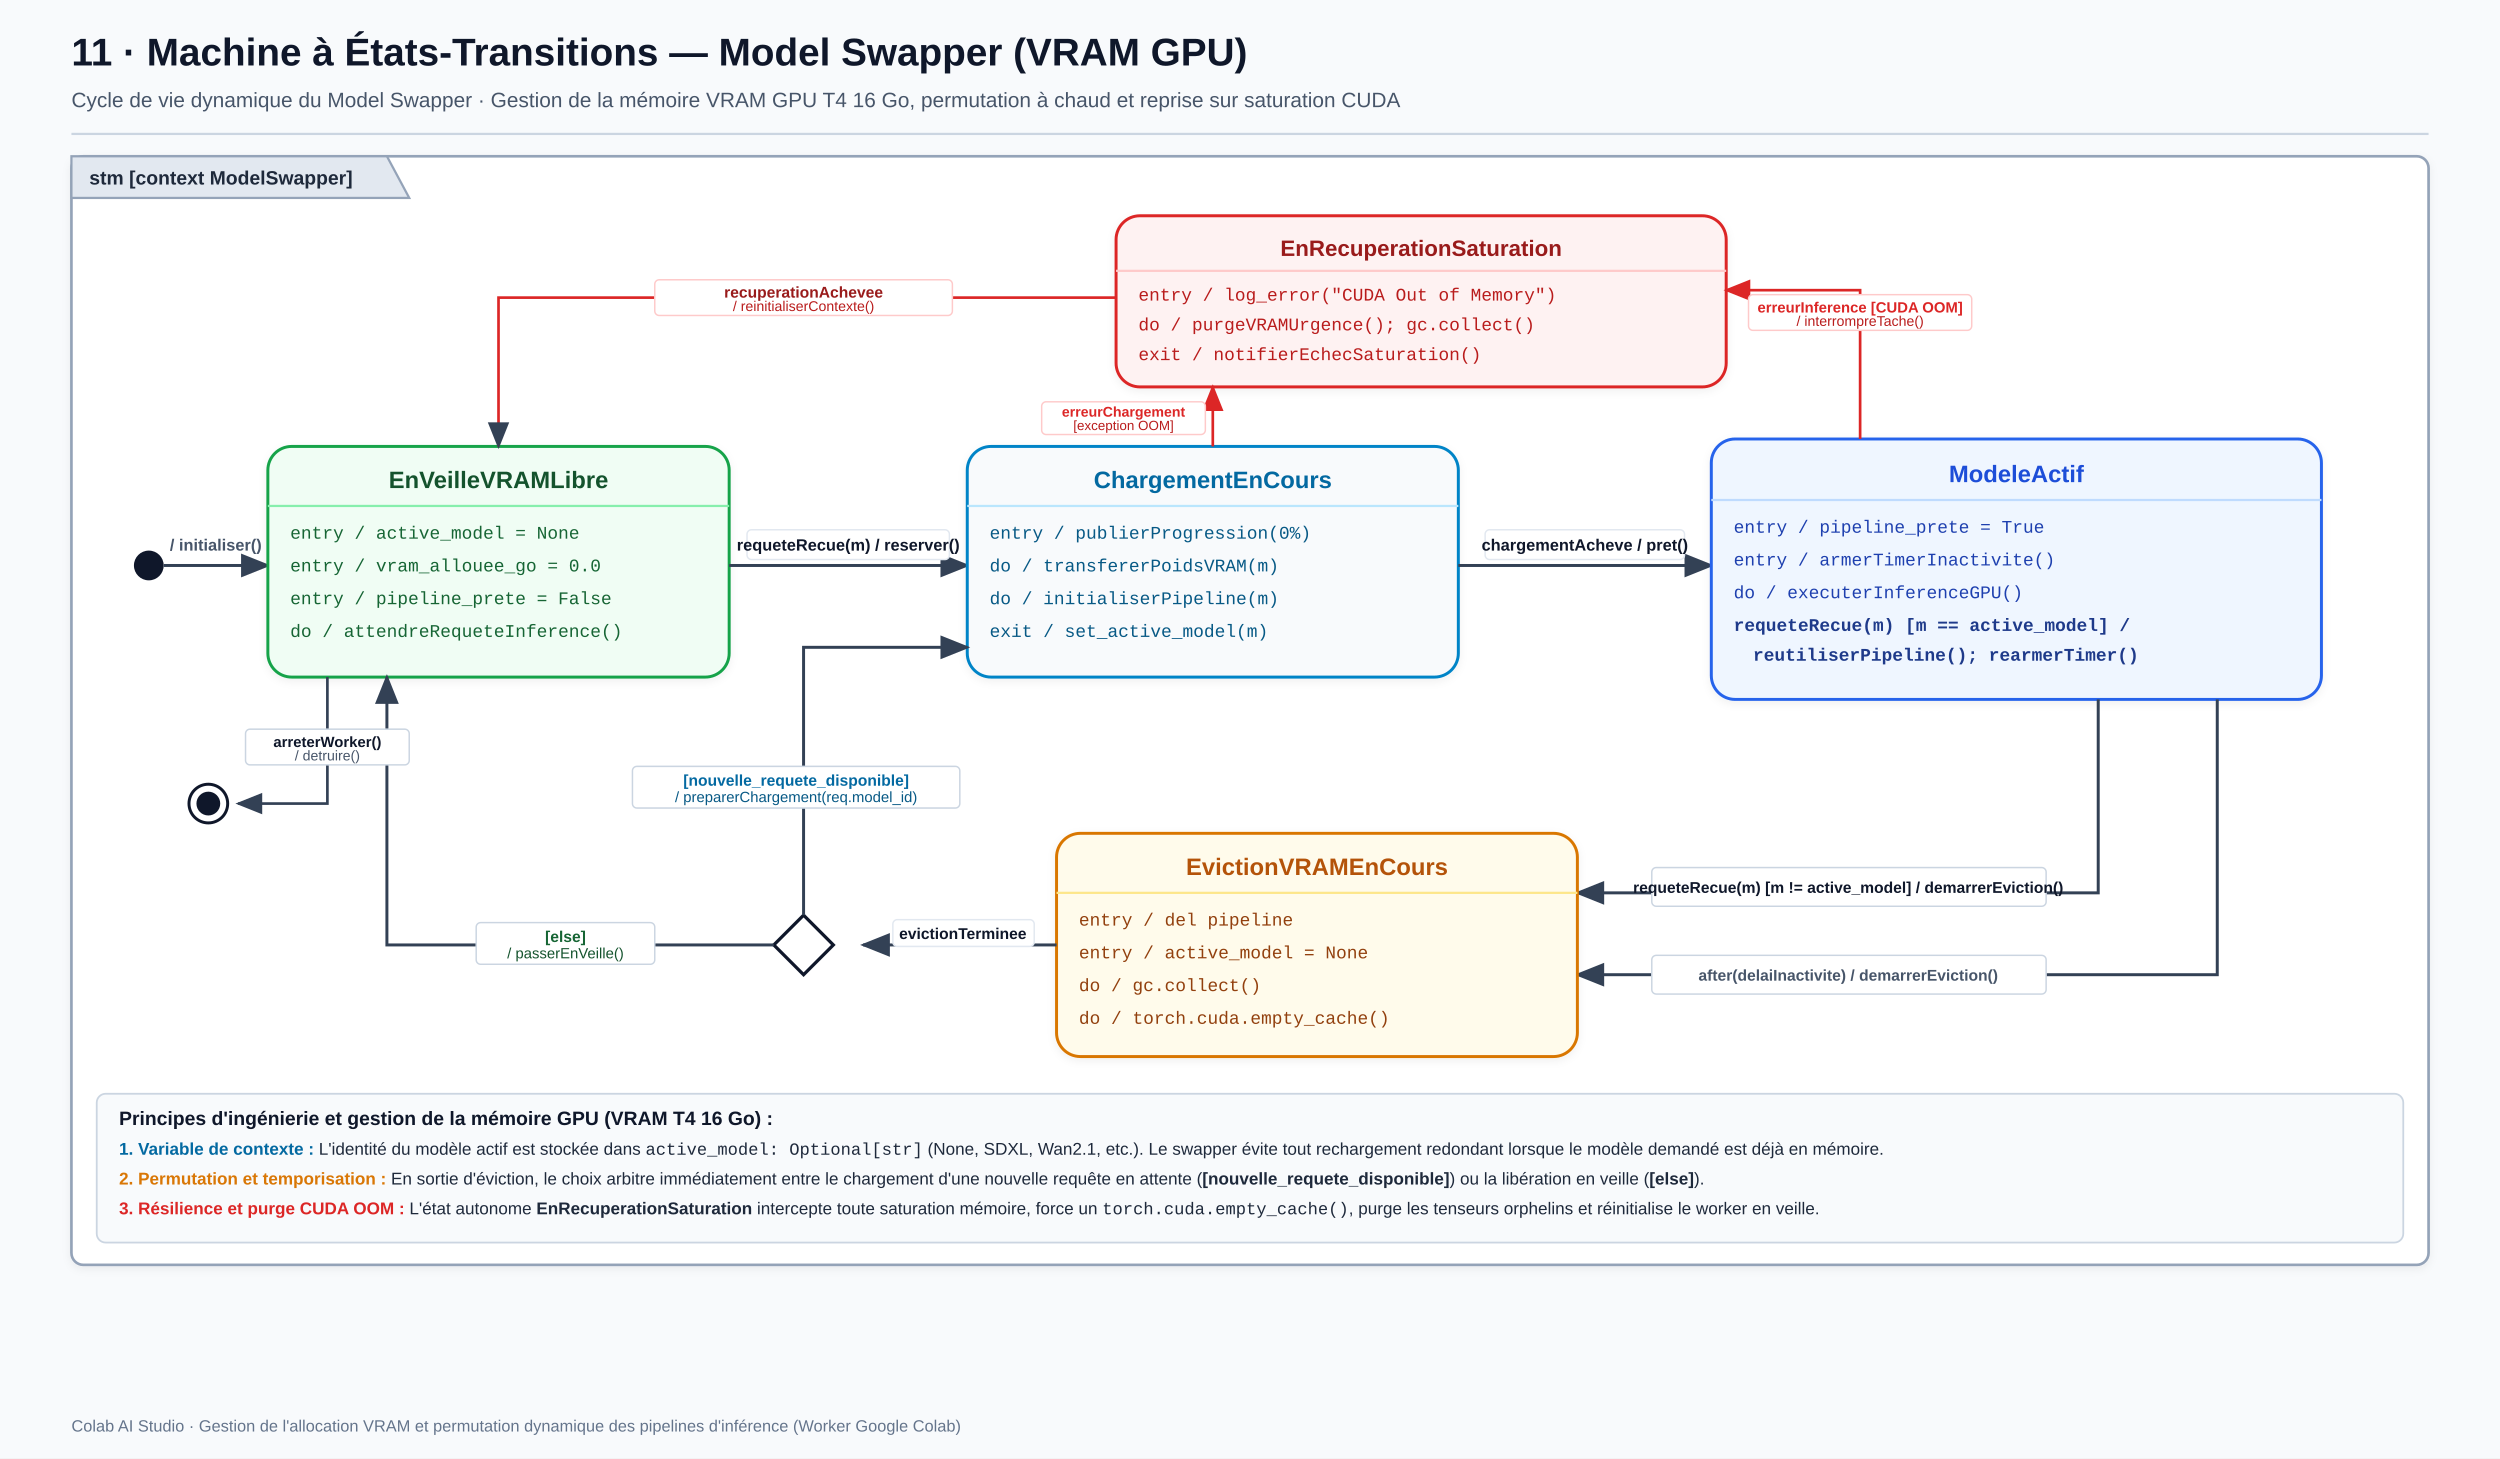
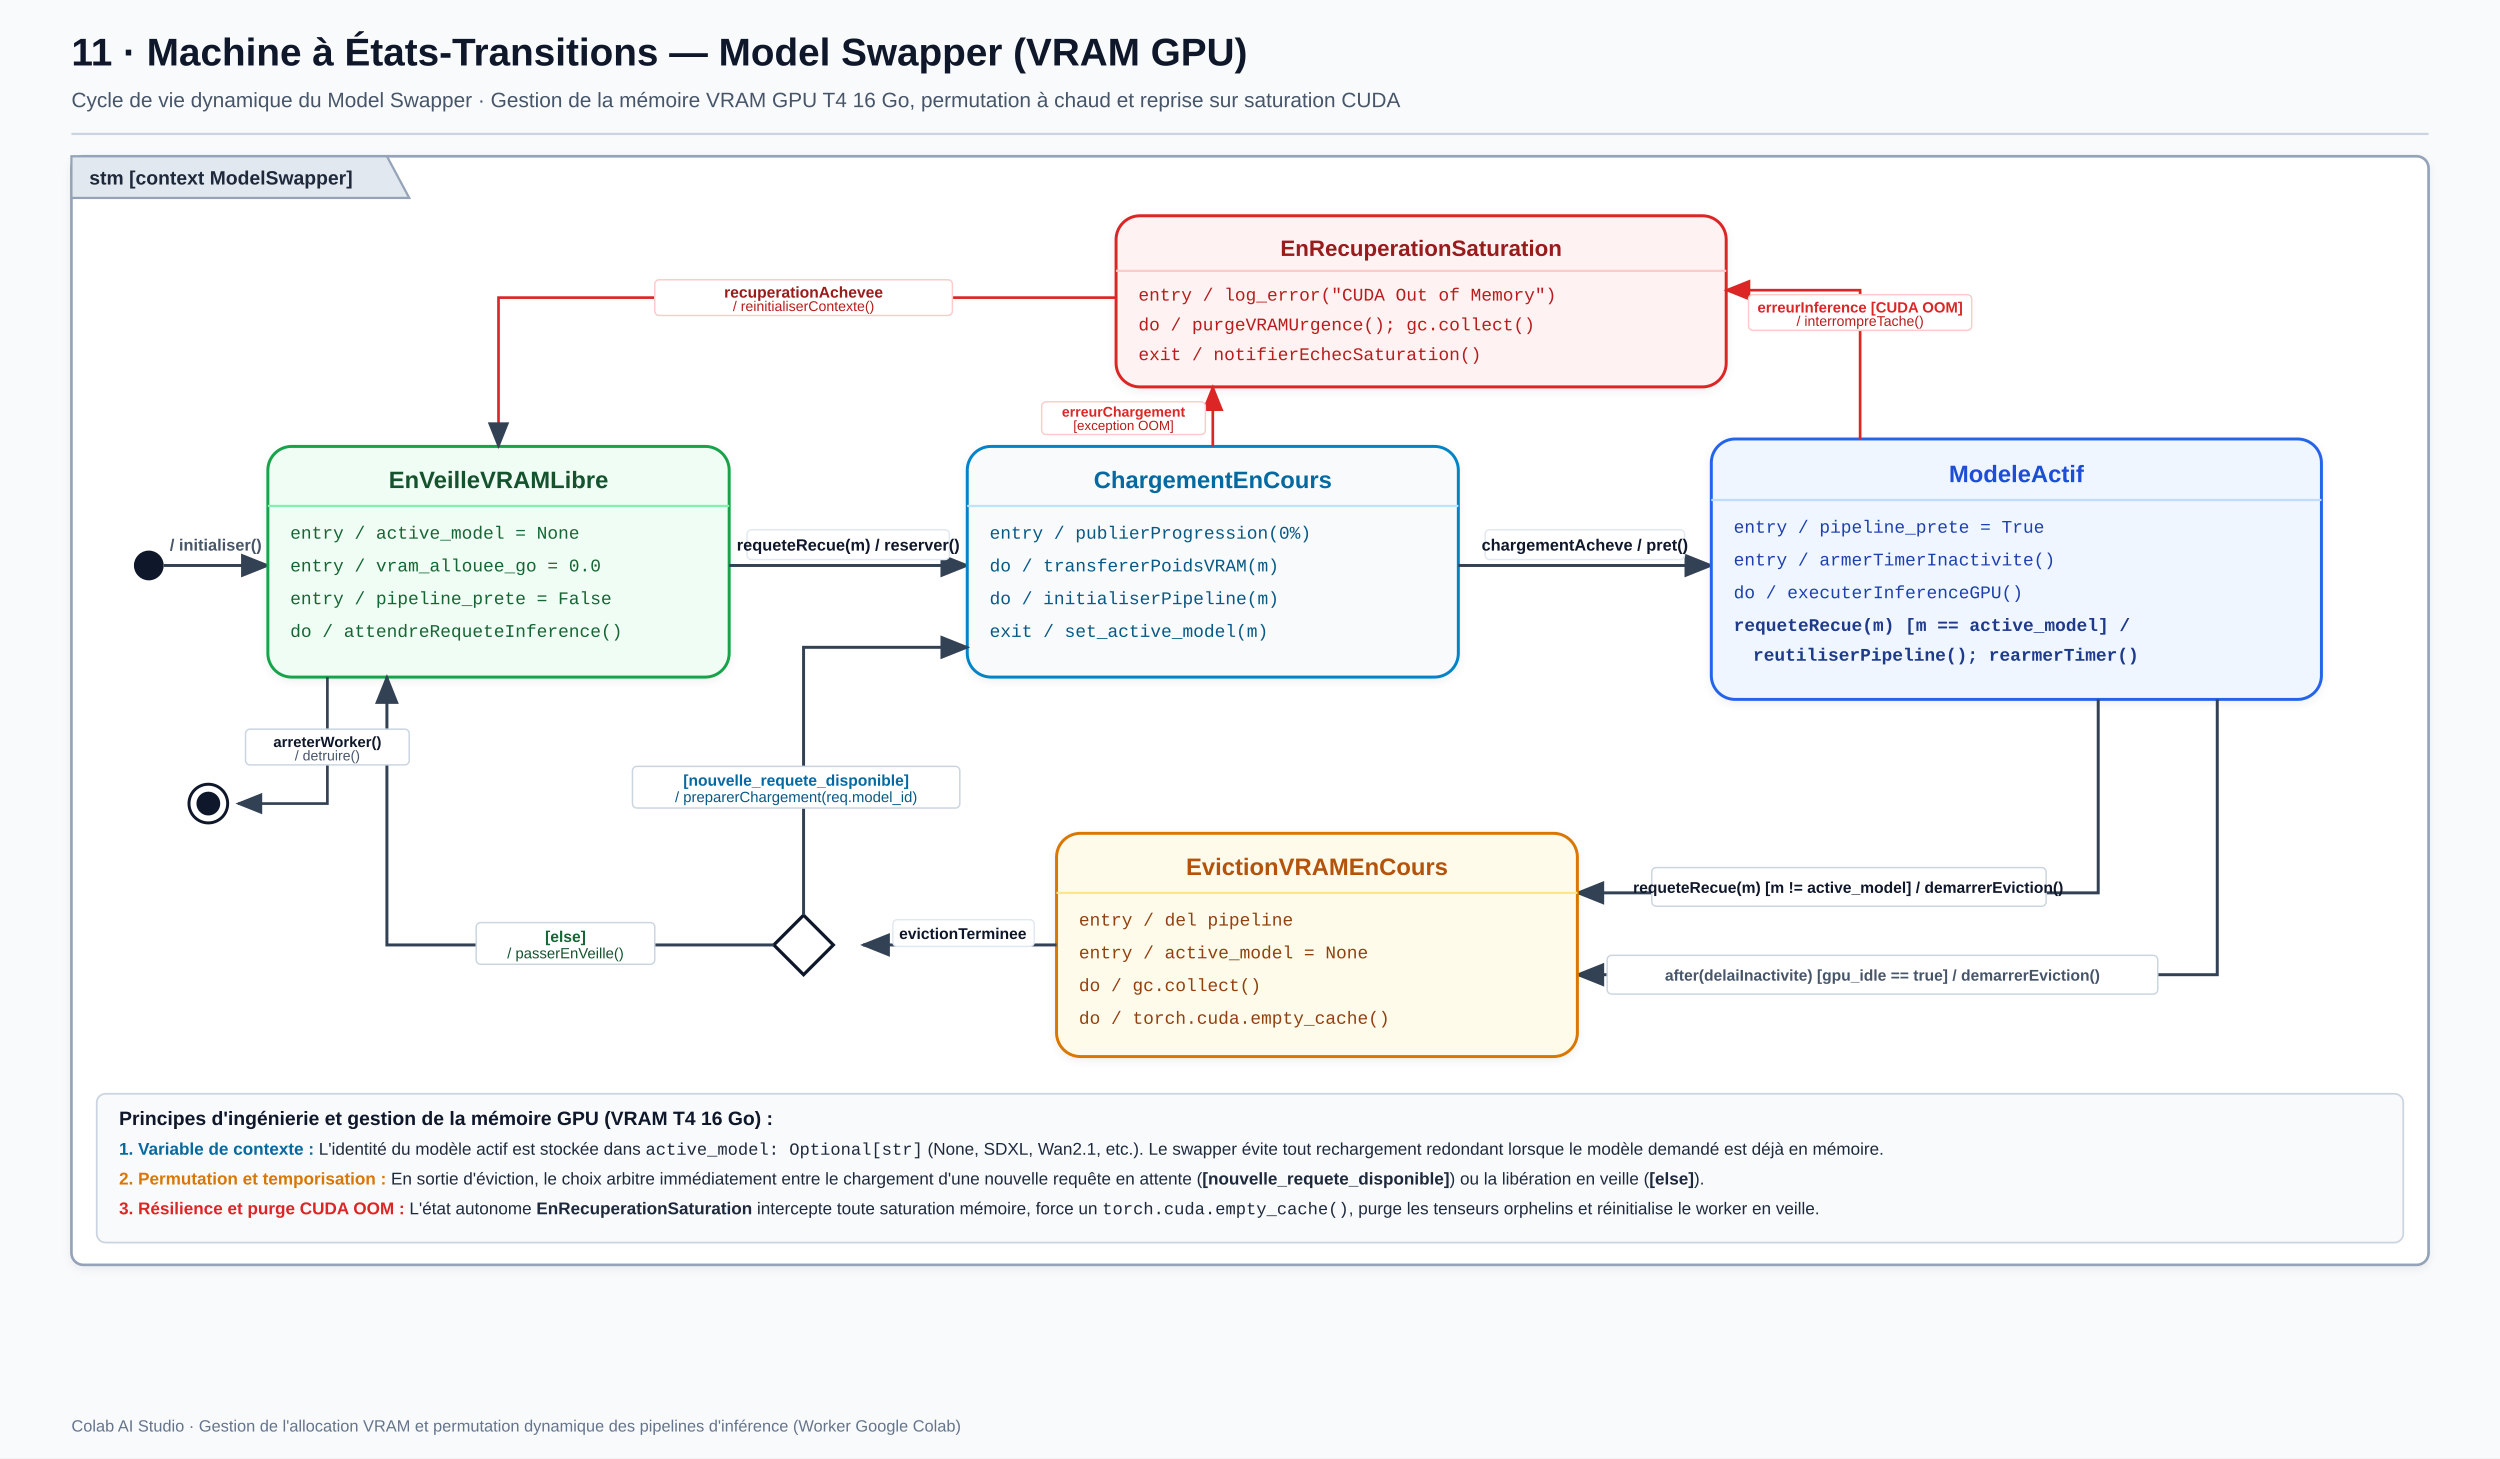
<svg xmlns="http://www.w3.org/2000/svg" width="1680" height="980" viewBox="0 0 1680 980">
  <defs>
    <marker id="arrow" markerWidth="10" markerHeight="8" refX="9" refY="4" orient="auto">
      <path d="M0 0 L10 4 L0 8 Z" fill="#334155" />
    </marker>
    <marker id="arrowRed" markerWidth="10" markerHeight="8" refX="9" refY="4" orient="auto">
      <path d="M0 0 L10 4 L0 8 Z" fill="#DC2626" />
    </marker>
    <filter id="cardShadow" x="-3%" y="-3%" width="106%" height="108%" filterUnits="userSpaceOnUse">
      <feDropShadow dx="0" dy="2" stdDeviation="3" flood-color="#0F172A" flood-opacity="0.06" />
    </filter>
  </defs>
  <rect x="0" y="0" width="100%" height="100%" fill="#F8FAFC" />
  <text x="48" y="44" font-family="Arial, sans-serif" font-size="26" font-weight="700" fill="#0F172A">11 · Machine à États-Transitions — Model Swapper (VRAM GPU)</text>
  <text x="48" y="72" font-family="Arial, sans-serif" font-size="14" fill="#475569">Cycle de vie dynamique du Model Swapper · Gestion de la mémoire VRAM GPU T4 16 Go, permutation à chaud et reprise sur saturation CUDA</text>
  <line x1="48" y1="90" x2="1632" y2="90" stroke="#CBD5E1" stroke-width="1.5" />
  <rect x="48" y="105" width="1584" height="745" rx="8" fill="#FFFFFF" stroke="#94A3B8" stroke-width="1.8" filter="url(#cardShadow)" />
  <path d="M48 105 L260 105 L275 133 L48 133 Z" fill="#E2E8F0" stroke="#94A3B8" stroke-width="1.5" />
  <text x="60" y="124" font-family="Arial, sans-serif" font-size="13" font-weight="700" fill="#1E293B">stm [context ModelSwapper]</text>
  <circle cx="100" cy="380" r="10" fill="#0F172A" />
  <path d="M110 380 L180 380" fill="none" stroke="#334155" stroke-width="2" marker-end="url(#arrow)" />
  <text x="145" y="370" text-anchor="middle" font-family="Arial, sans-serif" font-size="11" font-weight="600" fill="#475569">/ initialiser()</text>
  <g id="state-EnVeilleVRAMLibre">
    <rect x="180" y="300" width="310" height="155" rx="16" fill="#F0FDF4" stroke="#16A34A" stroke-width="2" filter="url(#cardShadow)" />
    <text x="335" y="328" text-anchor="middle" font-family="Arial, sans-serif" font-size="16" font-weight="700" fill="#14532D">EnVeilleVRAMLibre</text>
    <line x1="180" y1="340" x2="490" y2="340" stroke="#86EFAC" stroke-width="1.5" />
    <text x="195" y="362" font-family="Courier New, monospace" font-size="12" fill="#166534">entry / active_model = None</text>
    <text x="195" y="384" font-family="Courier New, monospace" font-size="12" fill="#166534">entry / vram_allouee_go = 0.0</text>
    <text x="195" y="406" font-family="Courier New, monospace" font-size="12" fill="#166534">entry / pipeline_prete = False</text>
    <text x="195" y="428" font-family="Courier New, monospace" font-size="12" fill="#166534">do / attendreRequeteInference()</text>
  </g>
  <path d="M490 380 L650 380" fill="none" stroke="#334155" stroke-width="2" marker-end="url(#arrow)" />
  <rect x="502" y="356" width="136" height="20" rx="3" fill="#FFFFFF" stroke="#E2E8F0" stroke-width="1" />
  <text x="570" y="370" text-anchor="middle" font-family="Arial, sans-serif" font-size="11" font-weight="600" fill="#0F172A">requeteRecue(m) / reserver()</text>
  <g id="state-ChargementEnCours">
    <rect x="650" y="300" width="330" height="155" rx="16" fill="#F8FAFC" stroke="#0284C7" stroke-width="2" filter="url(#cardShadow)" />
    <text x="815" y="328" text-anchor="middle" font-family="Arial, sans-serif" font-size="16" font-weight="700" fill="#0369A1">ChargementEnCours</text>
    <line x1="650" y1="340" x2="980" y2="340" stroke="#BAE6FD" stroke-width="1.5" />
    <text x="665" y="362" font-family="Courier New, monospace" font-size="12" fill="#075985">entry / publierProgression(0%)</text>
    <text x="665" y="384" font-family="Courier New, monospace" font-size="12" fill="#075985">do / transfererPoidsVRAM(m)</text>
    <text x="665" y="406" font-family="Courier New, monospace" font-size="12" fill="#075985">do / initialiserPipeline(m)</text>
    <text x="665" y="428" font-family="Courier New, monospace" font-size="12" fill="#075985">exit / set_active_model(m)</text>
  </g>
  <path d="M980 380 L1150 380" fill="none" stroke="#334155" stroke-width="2" marker-end="url(#arrow)" />
  <rect x="998" y="356" width="134" height="20" rx="3" fill="#FFFFFF" stroke="#E2E8F0" stroke-width="1" />
  <text x="1065" y="370" text-anchor="middle" font-family="Arial, sans-serif" font-size="11" font-weight="600" fill="#0F172A">chargementAcheve / pret()</text>
  <g id="state-ModeleActif">
    <rect x="1150" y="295" width="410" height="175" rx="16" fill="#EFF6FF" stroke="#2563EB" stroke-width="2" filter="url(#cardShadow)" />
    <text x="1355" y="324" text-anchor="middle" font-family="Arial, sans-serif" font-size="16" font-weight="700" fill="#1D4ED8">ModeleActif</text>
    <line x1="1150" y1="336" x2="1560" y2="336" stroke="#BFDBFE" stroke-width="1.5" />
    <text x="1165" y="358" font-family="Courier New, monospace" font-size="12" fill="#1E40AF">entry / pipeline_prete = True</text>
    <text x="1165" y="380" font-family="Courier New, monospace" font-size="12" fill="#1E40AF">entry / armerTimerInactivite()</text>
    <text x="1165" y="402" font-family="Courier New, monospace" font-size="12" fill="#1E40AF">do / executerInferenceGPU()</text>
    <text x="1165" y="424" font-family="Courier New, monospace" font-size="12" font-weight="700" fill="#1E3A8A">requeteRecue(m) [m == active_model] /</text>
    <text x="1178" y="444" font-family="Courier New, monospace" font-size="12" font-weight="700" fill="#1E3A8A">  reutiliserPipeline(); rearmerTimer()</text>
  </g>
  <g id="state-EnRecuperationSaturation">
    <rect x="750" y="145" width="410" height="115" rx="16" fill="#FEF2F2" stroke="#DC2626" stroke-width="2" filter="url(#cardShadow)" />
    <text x="955" y="172" text-anchor="middle" font-family="Arial, sans-serif" font-size="15" font-weight="700" fill="#991B1B">EnRecuperationSaturation</text>
    <line x1="750" y1="182" x2="1160" y2="182" stroke="#FECACA" stroke-width="1.5" />
    <text x="765" y="202" font-family="Courier New, monospace" font-size="12" fill="#B91C1C">entry / log_error("CUDA Out of Memory")</text>
    <text x="765" y="222" font-family="Courier New, monospace" font-size="12" fill="#B91C1C">do / purgeVRAMUrgence(); gc.collect()</text>
    <text x="765" y="242" font-family="Courier New, monospace" font-size="12" fill="#B91C1C">exit / notifierEchecSaturation()</text>
  </g>
  <path d="M815 300 L815 260" fill="none" stroke="#DC2626" stroke-width="1.8" marker-end="url(#arrowRed)" />
  <rect x="700" y="270" width="110" height="22" rx="3" fill="#FFFFFF" stroke="#FECACA" stroke-width="1" />
  <text x="755" y="280" text-anchor="middle" font-family="Arial, sans-serif" font-size="9.5" font-weight="700" fill="#DC2626">erreurChargement</text>
  <text x="755" y="289" text-anchor="middle" font-family="Arial, sans-serif" font-size="9" fill="#B91C1C">[exception OOM]</text>
  <path d="M1250 295 L1250 195 L1160 195" fill="none" stroke="#DC2626" stroke-width="1.8" marker-end="url(#arrowRed)" />
  <rect x="1175" y="198" width="150" height="24" rx="3" fill="#FFFFFF" stroke="#FECACA" stroke-width="1" />
  <text x="1250" y="210" text-anchor="middle" font-family="Arial, sans-serif" font-size="10" font-weight="700" fill="#DC2626">erreurInference [CUDA OOM]</text>
  <text x="1250" y="219" text-anchor="middle" font-family="Arial, sans-serif" font-size="9.5" fill="#B91C1C">/ interrompreTache()</text>
  <path d="M750 200 L335 200 L335 300" fill="none" stroke="#DC2626" stroke-width="1.8" marker-end="url(#arrow)" />
  <rect x="440" y="188" width="200" height="24" rx="3" fill="#FFFFFF" stroke="#FECACA" stroke-width="1" />
  <text x="540" y="200" text-anchor="middle" font-family="Arial, sans-serif" font-size="10.5" font-weight="700" fill="#991B1B">recuperationAchevee</text>
  <text x="540" y="209" text-anchor="middle" font-family="Arial, sans-serif" font-size="9.5" fill="#B91C1C">/ reinitialiserContexte()</text>
  <path d="M1410 470 L1410 600 L1060 600" fill="none" stroke="#334155" stroke-width="2" marker-end="url(#arrow)" />
  <rect x="1110" y="583" width="265" height="26" rx="3" fill="#FFFFFF" stroke="#CBD5E1" stroke-width="1" />
  <text x="1242" y="600" text-anchor="middle" font-family="Arial, sans-serif" font-size="10.5" font-weight="700" fill="#0F172A">requeteRecue(m) [m != active_model] / demarrerEviction()</text>
  <path d="M1490 470 L1490 655 L1060 655" fill="none" stroke="#334155" stroke-width="2" marker-end="url(#arrow)" />
-   <rect x="1110" y="642" width="265" height="26" rx="3" fill="#FFFFFF" stroke="#CBD5E1" stroke-width="1" />
-   <text x="1242" y="659" text-anchor="middle" font-family="Arial, sans-serif" font-size="10.5" font-weight="700" fill="#475569">after(delaiInactivite) / demarrerEviction()</text>
+   <rect x="1080" y="642" width="370" height="26" rx="3" fill="#FFFFFF" stroke="#CBD5E1" stroke-width="1" />
+   <text x="1265" y="659" text-anchor="middle" font-family="Arial, sans-serif" font-size="10.5" font-weight="700" fill="#475569">after(delaiInactivite) [gpu_idle == true] / demarrerEviction()</text>
  <g id="state-EvictionVRAMEnCours">
    <rect x="710" y="560" width="350" height="150" rx="16" fill="#FFFBEB" stroke="#D97706" stroke-width="2" filter="url(#cardShadow)" />
    <text x="885" y="588" text-anchor="middle" font-family="Arial, sans-serif" font-size="16" font-weight="700" fill="#B45309">EvictionVRAMEnCours</text>
    <line x1="710" y1="600" x2="1060" y2="600" stroke="#FDE68A" stroke-width="1.5" />
    <text x="725" y="622" font-family="Courier New, monospace" font-size="12" fill="#92400E">entry / del pipeline</text>
    <text x="725" y="644" font-family="Courier New, monospace" font-size="12" fill="#92400E">entry / active_model = None</text>
    <text x="725" y="666" font-family="Courier New, monospace" font-size="12" fill="#92400E">do / gc.collect()</text>
    <text x="725" y="688" font-family="Courier New, monospace" font-size="12" fill="#92400E">do / torch.cuda.empty_cache()</text>
  </g>
  <path d="M710 635 L580 635" fill="none" stroke="#334155" stroke-width="2" marker-end="url(#arrow)" />
  <rect x="600" y="618" width="95" height="18" rx="3" fill="#FFFFFF" stroke="#E2E8F0" stroke-width="1" />
  <text x="647" y="631" text-anchor="middle" font-family="Arial, sans-serif" font-size="10.5" font-weight="600" fill="#0F172A">evictionTerminee</text>
  <g id="pseudostate-choice">
    <polygon points="560,635 540,615 520,635 540,655" fill="#FFFFFF" stroke="#0F172A" stroke-width="2.2" />
  </g>
  <path d="M540 615 L540 435 L650 435" fill="none" stroke="#334155" stroke-width="2" marker-end="url(#arrow)" />
  <rect x="425" y="515" width="220" height="28" rx="3" fill="#FFFFFF" stroke="#CBD5E1" stroke-width="1" />
  <text x="535" y="528" text-anchor="middle" font-family="Arial, sans-serif" font-size="10.5" font-weight="700" fill="#0369A1">[nouvelle_requete_disponible]</text>
  <text x="535" y="539" text-anchor="middle" font-family="Arial, sans-serif" font-size="10" fill="#075985">/ preparerChargement(req.model_id)</text>
  <path d="M520 635 L260 635 L260 455" fill="none" stroke="#334155" stroke-width="2" marker-end="url(#arrow)" />
  <rect x="320" y="620" width="120" height="28" rx="3" fill="#FFFFFF" stroke="#CBD5E1" stroke-width="1" />
  <text x="380" y="633" text-anchor="middle" font-family="Arial, sans-serif" font-size="10.5" font-weight="700" fill="#166534">[else]</text>
  <text x="380" y="644" text-anchor="middle" font-family="Arial, sans-serif" font-size="10" fill="#14532D">/ passerEnVeille()</text>
  <path d="M220 455 L220 540 L160 540" fill="none" stroke="#334155" stroke-width="1.8" marker-end="url(#arrow)" />
  <rect x="165" y="490" width="110" height="24" rx="3" fill="#FFFFFF" stroke="#CBD5E1" stroke-width="1" />
  <text x="220" y="502" text-anchor="middle" font-family="Arial, sans-serif" font-size="10" font-weight="600" fill="#0F172A">arreterWorker()</text>
  <text x="220" y="511" text-anchor="middle" font-family="Arial, sans-serif" font-size="9.5" fill="#475569">/ detruire()</text>
  <circle cx="140" cy="540" r="13" fill="#FFFFFF" stroke="#0F172A" stroke-width="2" />
  <circle cx="140" cy="540" r="8" fill="#0F172A" />
  <rect x="65" y="735" width="1550" height="100" rx="6" fill="#F8FAFC" stroke="#CBD5E1" stroke-width="1.2" />
  <text x="80" y="756" font-family="Arial, sans-serif" font-size="13" font-weight="700" fill="#0F172A">Principes d'ingénierie et gestion de la mémoire GPU (VRAM T4 16 Go) :</text>
  <text x="80" y="776" font-family="Arial, sans-serif" font-size="11.5" fill="#1E293B">
    <tspan font-weight="700" fill="#0369A1">1. Variable de contexte :</tspan> L'identité du modèle actif est stockée dans <tspan font-family="Courier New, monospace">active_model: Optional[str]</tspan> (None, SDXL, Wan2.1, etc.). Le swapper évite tout rechargement redondant lorsque le modèle demandé est déjà en mémoire.
  </text>
  <text x="80" y="796" font-family="Arial, sans-serif" font-size="11.5" fill="#1E293B">
    <tspan font-weight="700" fill="#D97706">2. Permutation et temporisation :</tspan> En sortie d'éviction, le choix arbitre immédiatement entre le chargement d'une nouvelle requête en attente (<tspan font-weight="600">[nouvelle_requete_disponible]</tspan>) ou la libération en veille (<tspan font-weight="600">[else]</tspan>).
  </text>
  <text x="80" y="816" font-family="Arial, sans-serif" font-size="11.5" fill="#1E293B">
    <tspan font-weight="700" fill="#DC2626">3. Résilience et purge CUDA OOM :</tspan> L'état autonome <tspan font-weight="600">EnRecuperationSaturation</tspan> intercepte toute saturation mémoire, force un <tspan font-family="Courier New, monospace">torch.cuda.empty_cache()</tspan>, purge les tenseurs orphelins et réinitialise le worker en veille.
  </text>
  <text x="48" y="962" font-family="Arial, sans-serif" font-size="11" fill="#64748B">Colab AI Studio · Gestion de l'allocation VRAM et permutation dynamique des pipelines d'inférence (Worker Google Colab)</text>
</svg>
